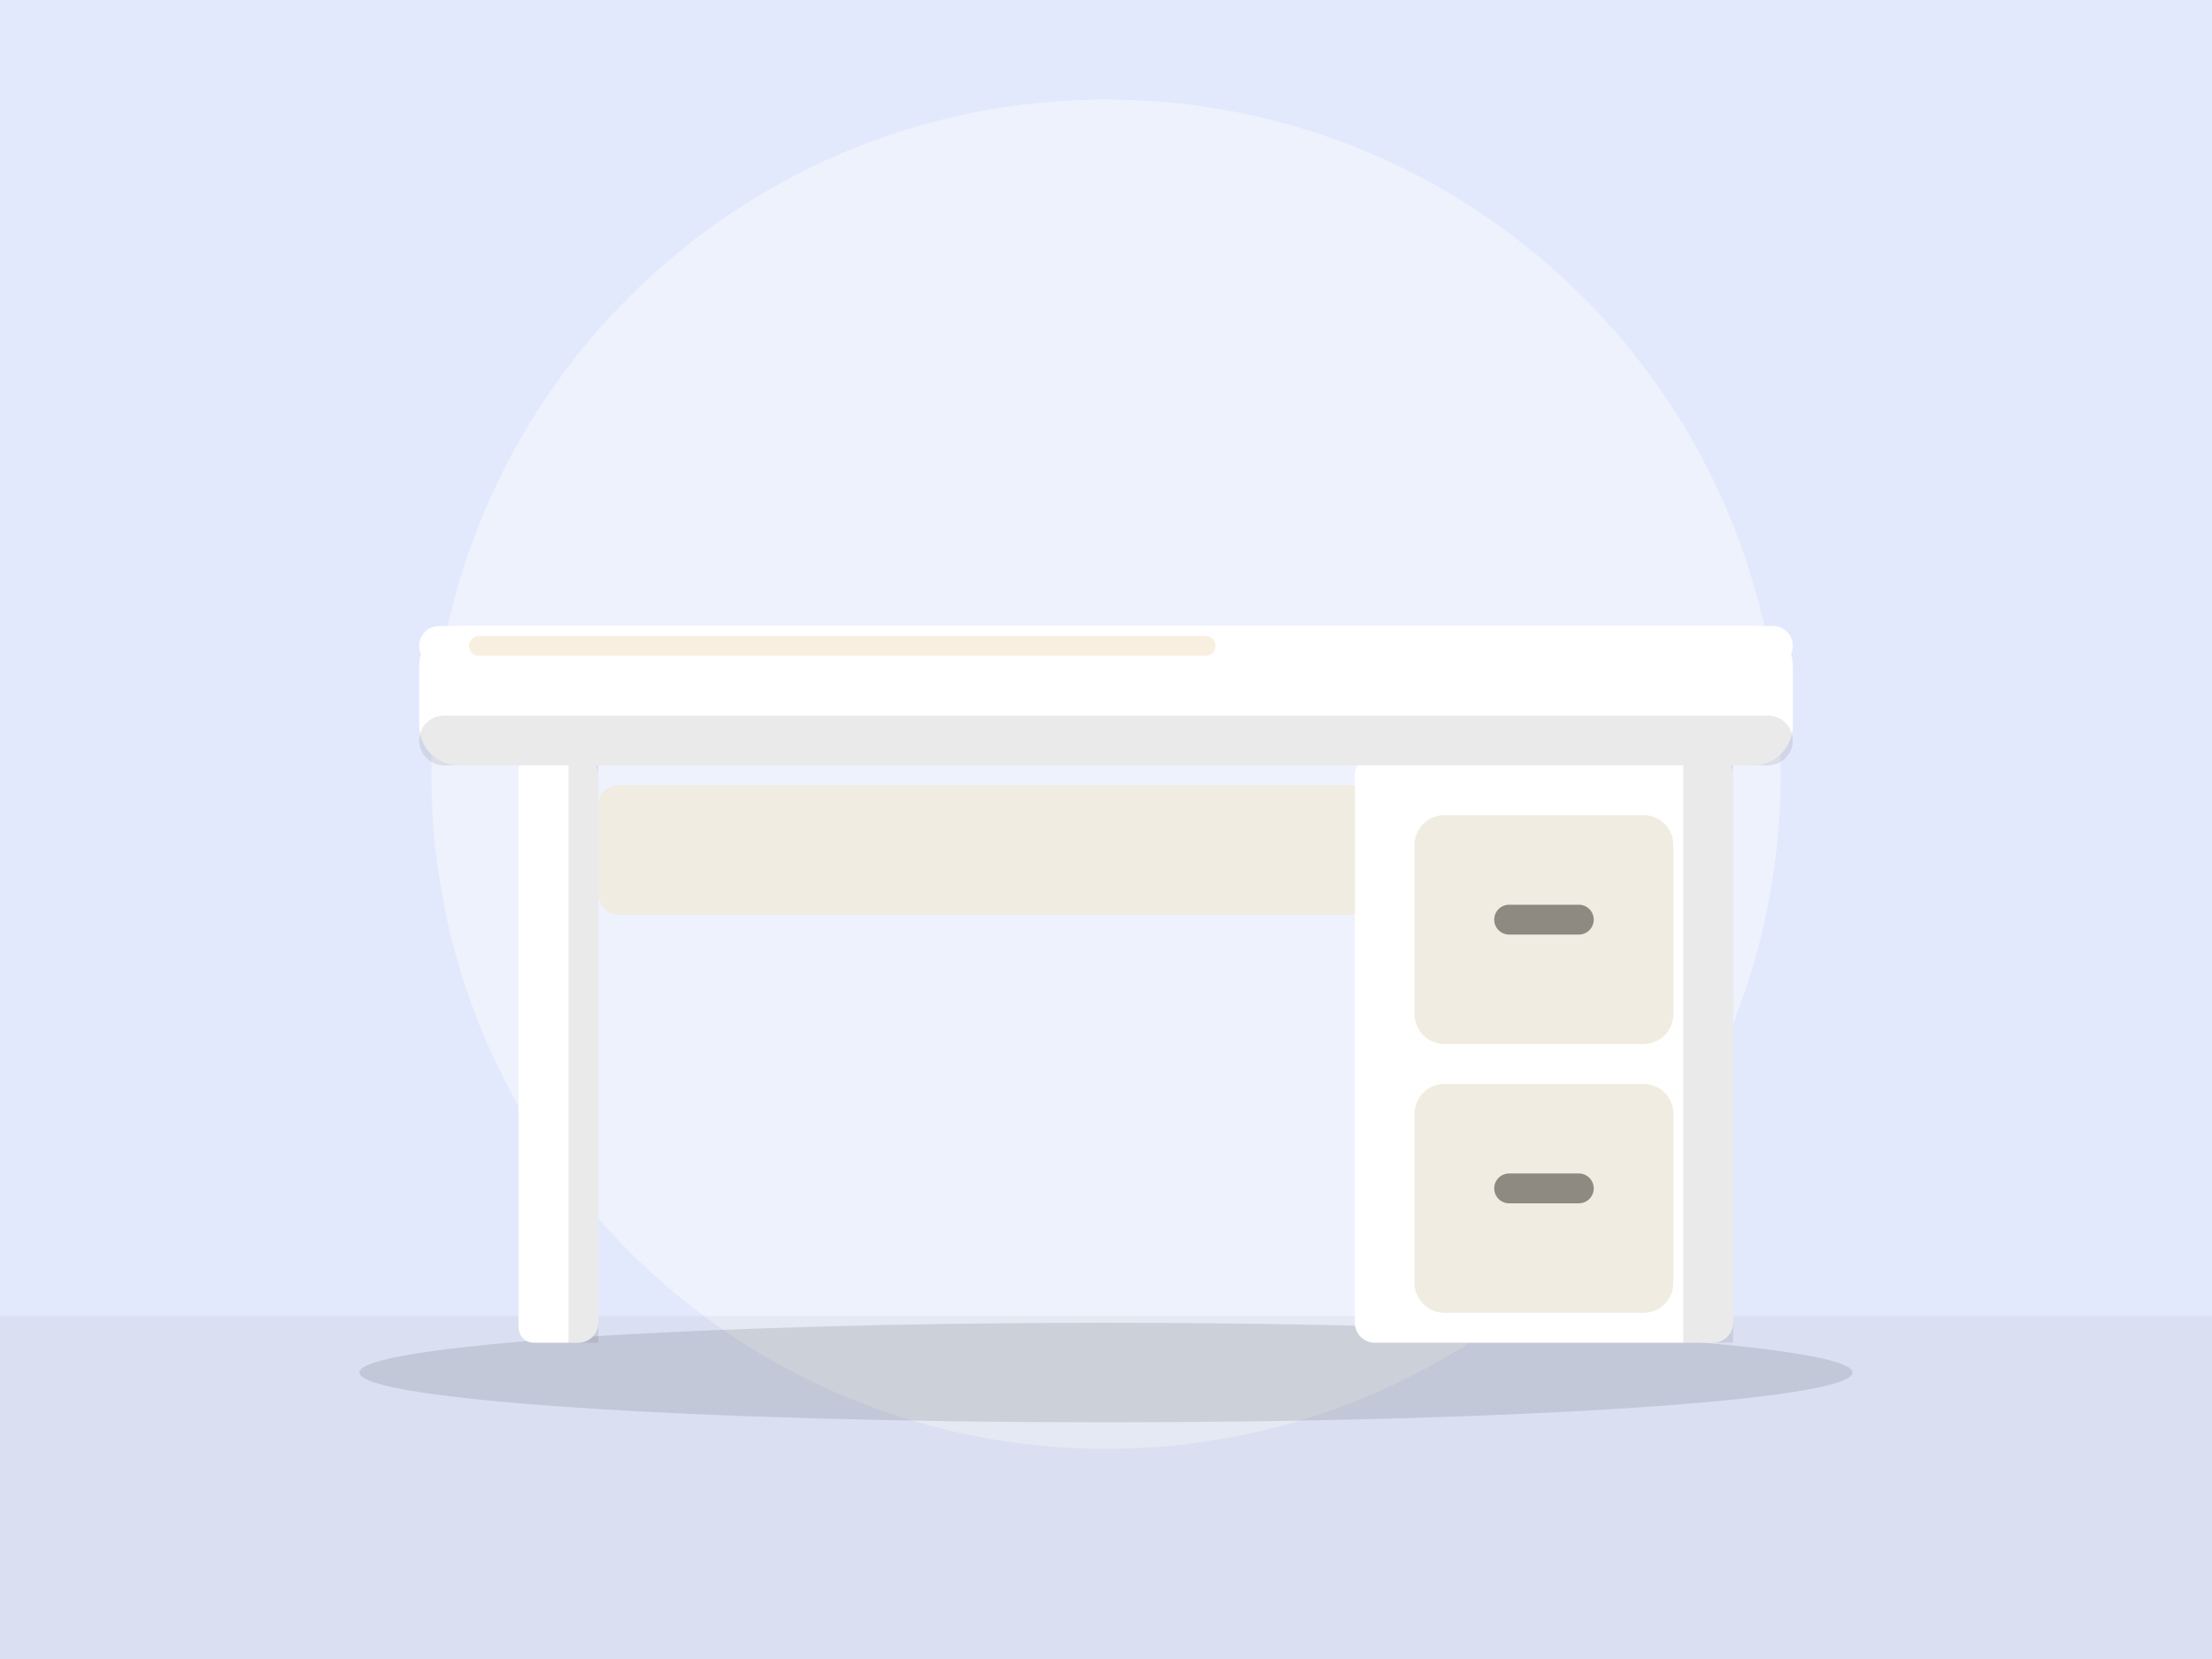
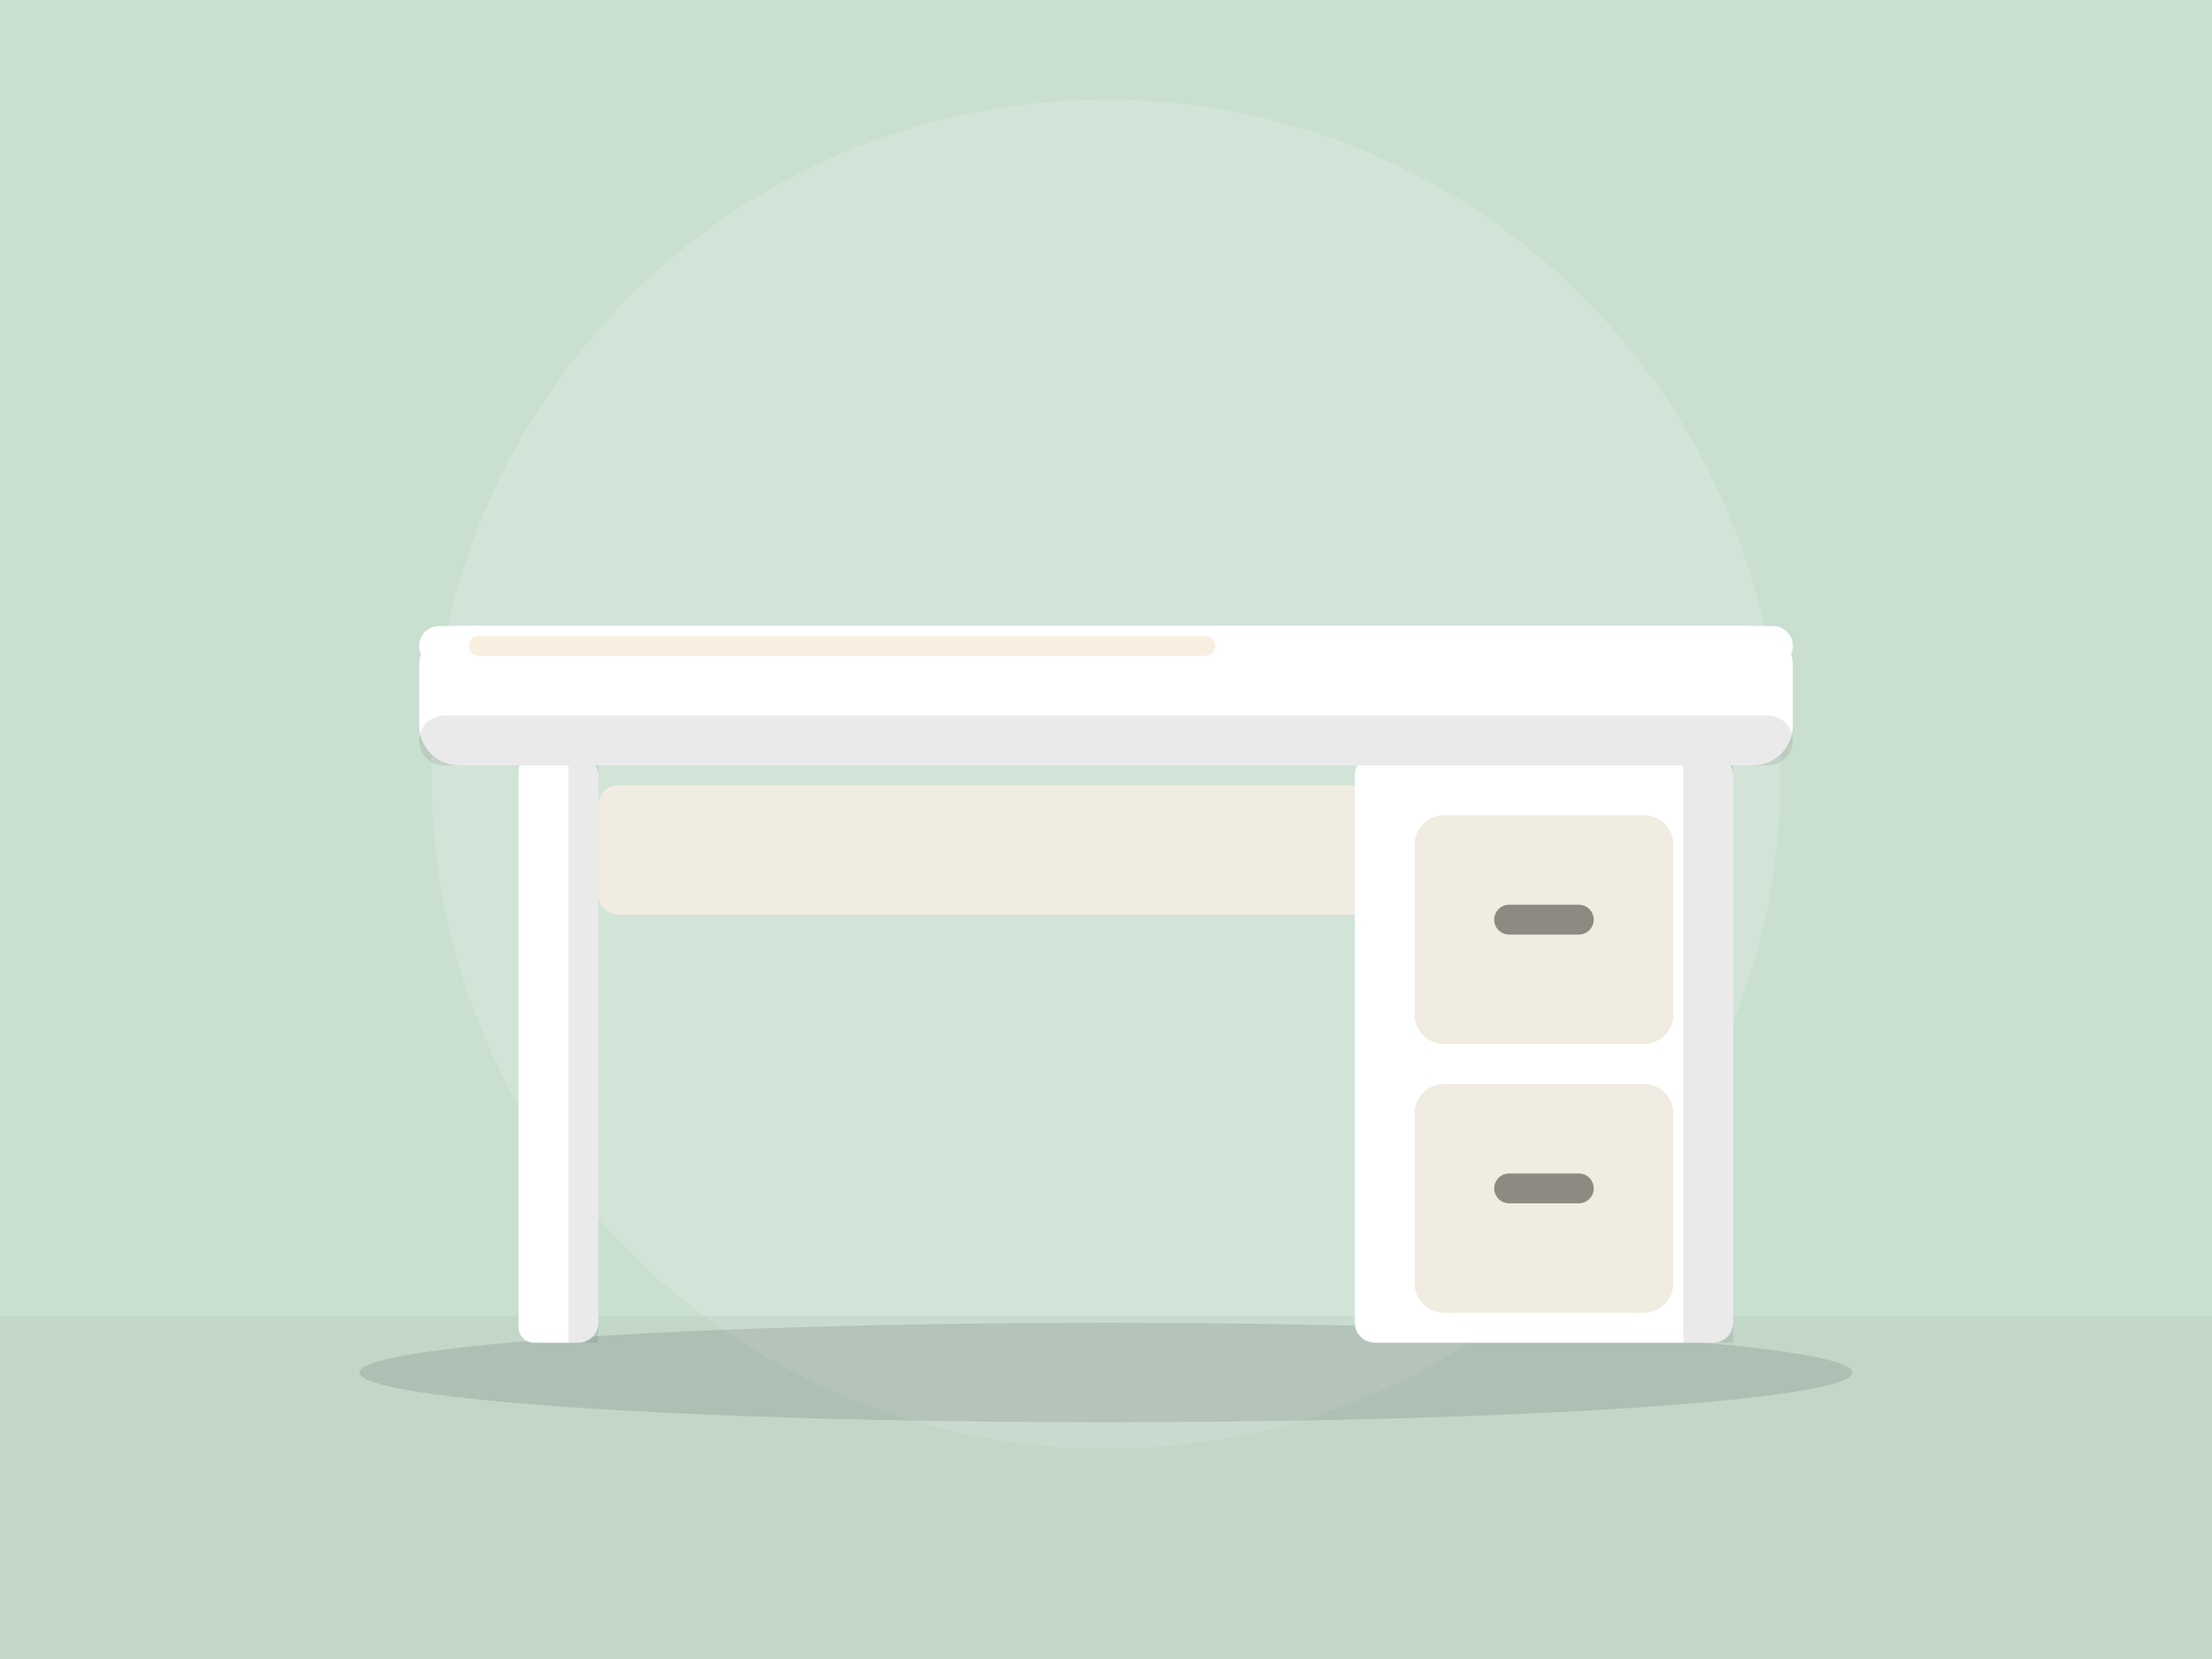
<svg xmlns="http://www.w3.org/2000/svg" viewBox="0 0 400 300">
-   <rect width="400" height="300" fill="#e3e9fc" />
-   <circle cx="200" cy="140" r="122" fill="#fff" opacity=".4" />
+   <rect width="400" height="300" fill="#c9dfd0" />
+   <circle cx="200" cy="140" r="122" fill="#fff" opacity=".15" />
  <rect y="238" width="400" height="62" fill="#292929" opacity=".05" />
  <g transform="translate(20 25) scale(.9)">
    <ellipse cx="200" cy="248" rx="150" ry="10" fill="#292929" opacity=".13" />
    <rect x="82" y="124" width="16" height="118" rx="4" fill="#fff" />
    <rect x="82" y="124" width="6" height="118" rx="3" fill="#fff" />
    <rect x="92" y="124" width="6" height="118" fill="#292929" opacity=".1" />
    <rect x="98" y="130" width="160" height="26" rx="4" fill="#f1ece1" />
    <rect x="250" y="124" width="76" height="118" rx="4" fill="#fff" />
    <rect x="316" y="124" width="10" height="118" fill="#292929" opacity=".1" />
    <rect x="262" y="136" width="52" height="46" rx="6" fill="#f1ece1" />
    <rect x="262" y="190" width="52" height="46" rx="6" fill="#f1ece1" />
    <rect x="278" y="154" width="20" height="6" rx="3" fill="#8e8a82" />
    <rect x="278" y="208" width="20" height="6" rx="3" fill="#8e8a82" />
    <rect x="62" y="98" width="276" height="28" rx="8" fill="#fff" />
    <rect x="62" y="98" width="276" height="8" rx="4" fill="#fff" />
    <rect x="62" y="116" width="276" height="10" rx="5" fill="#292929" opacity=".1" />
    <rect x="72" y="100" width="150" height="4" rx="2" fill="#f7ebda" opacity=".8" />
  </g>
</svg>
